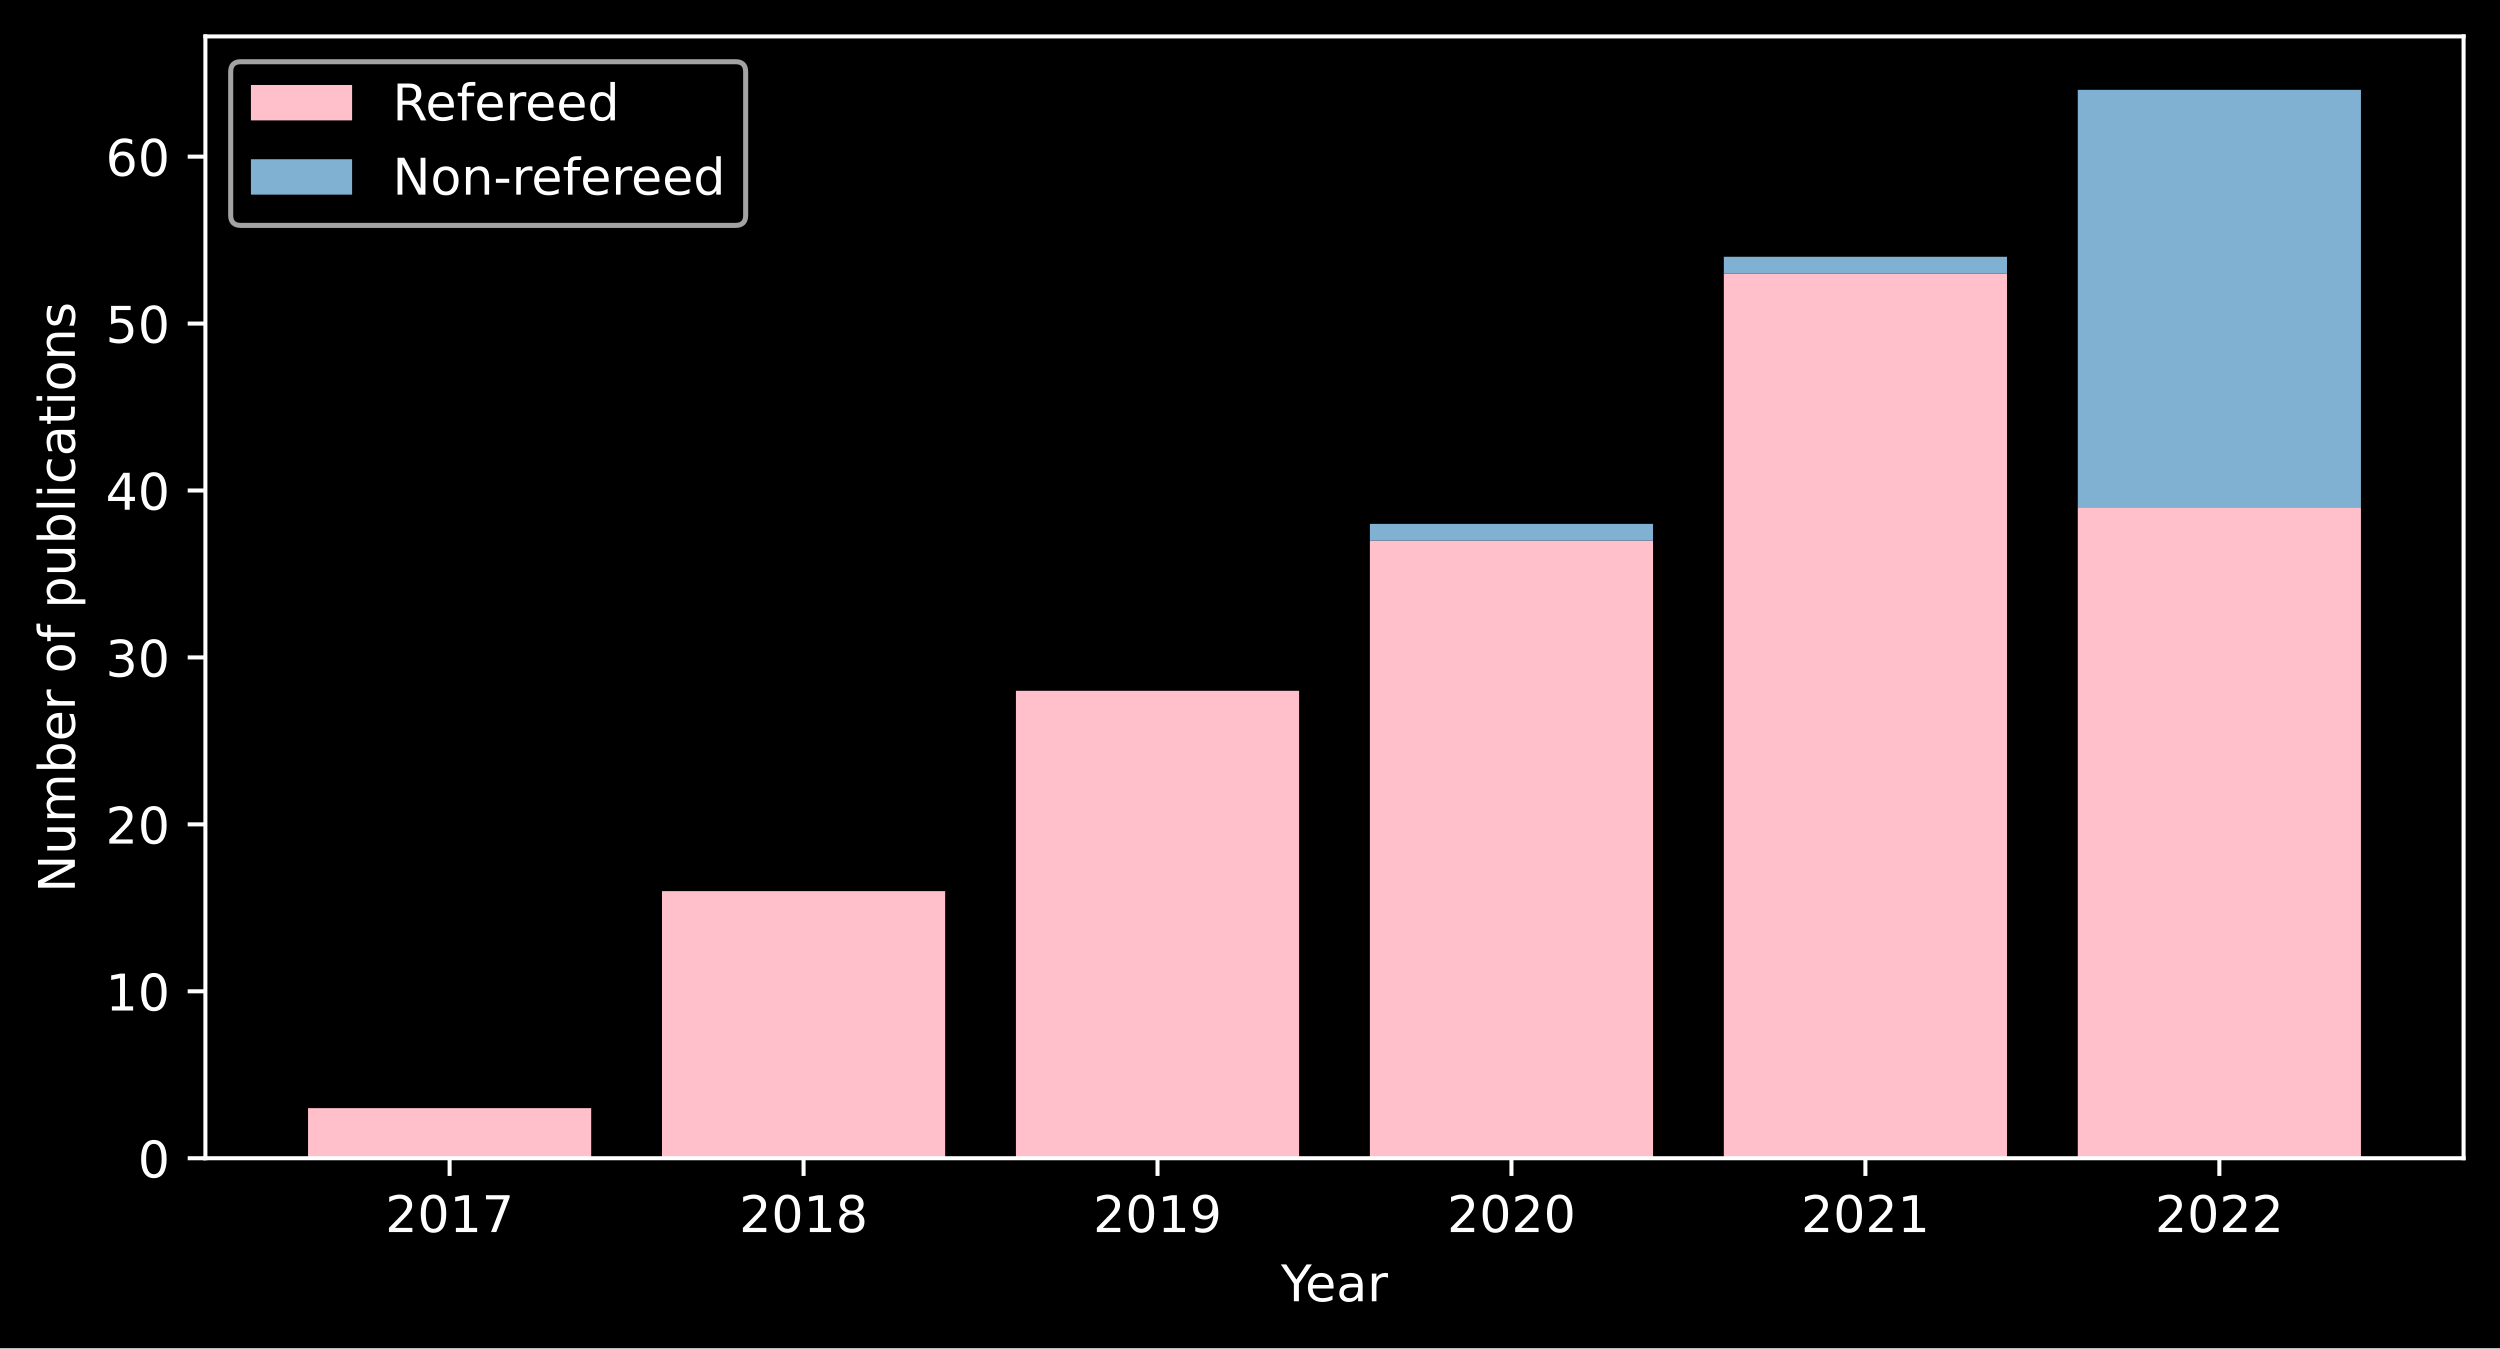
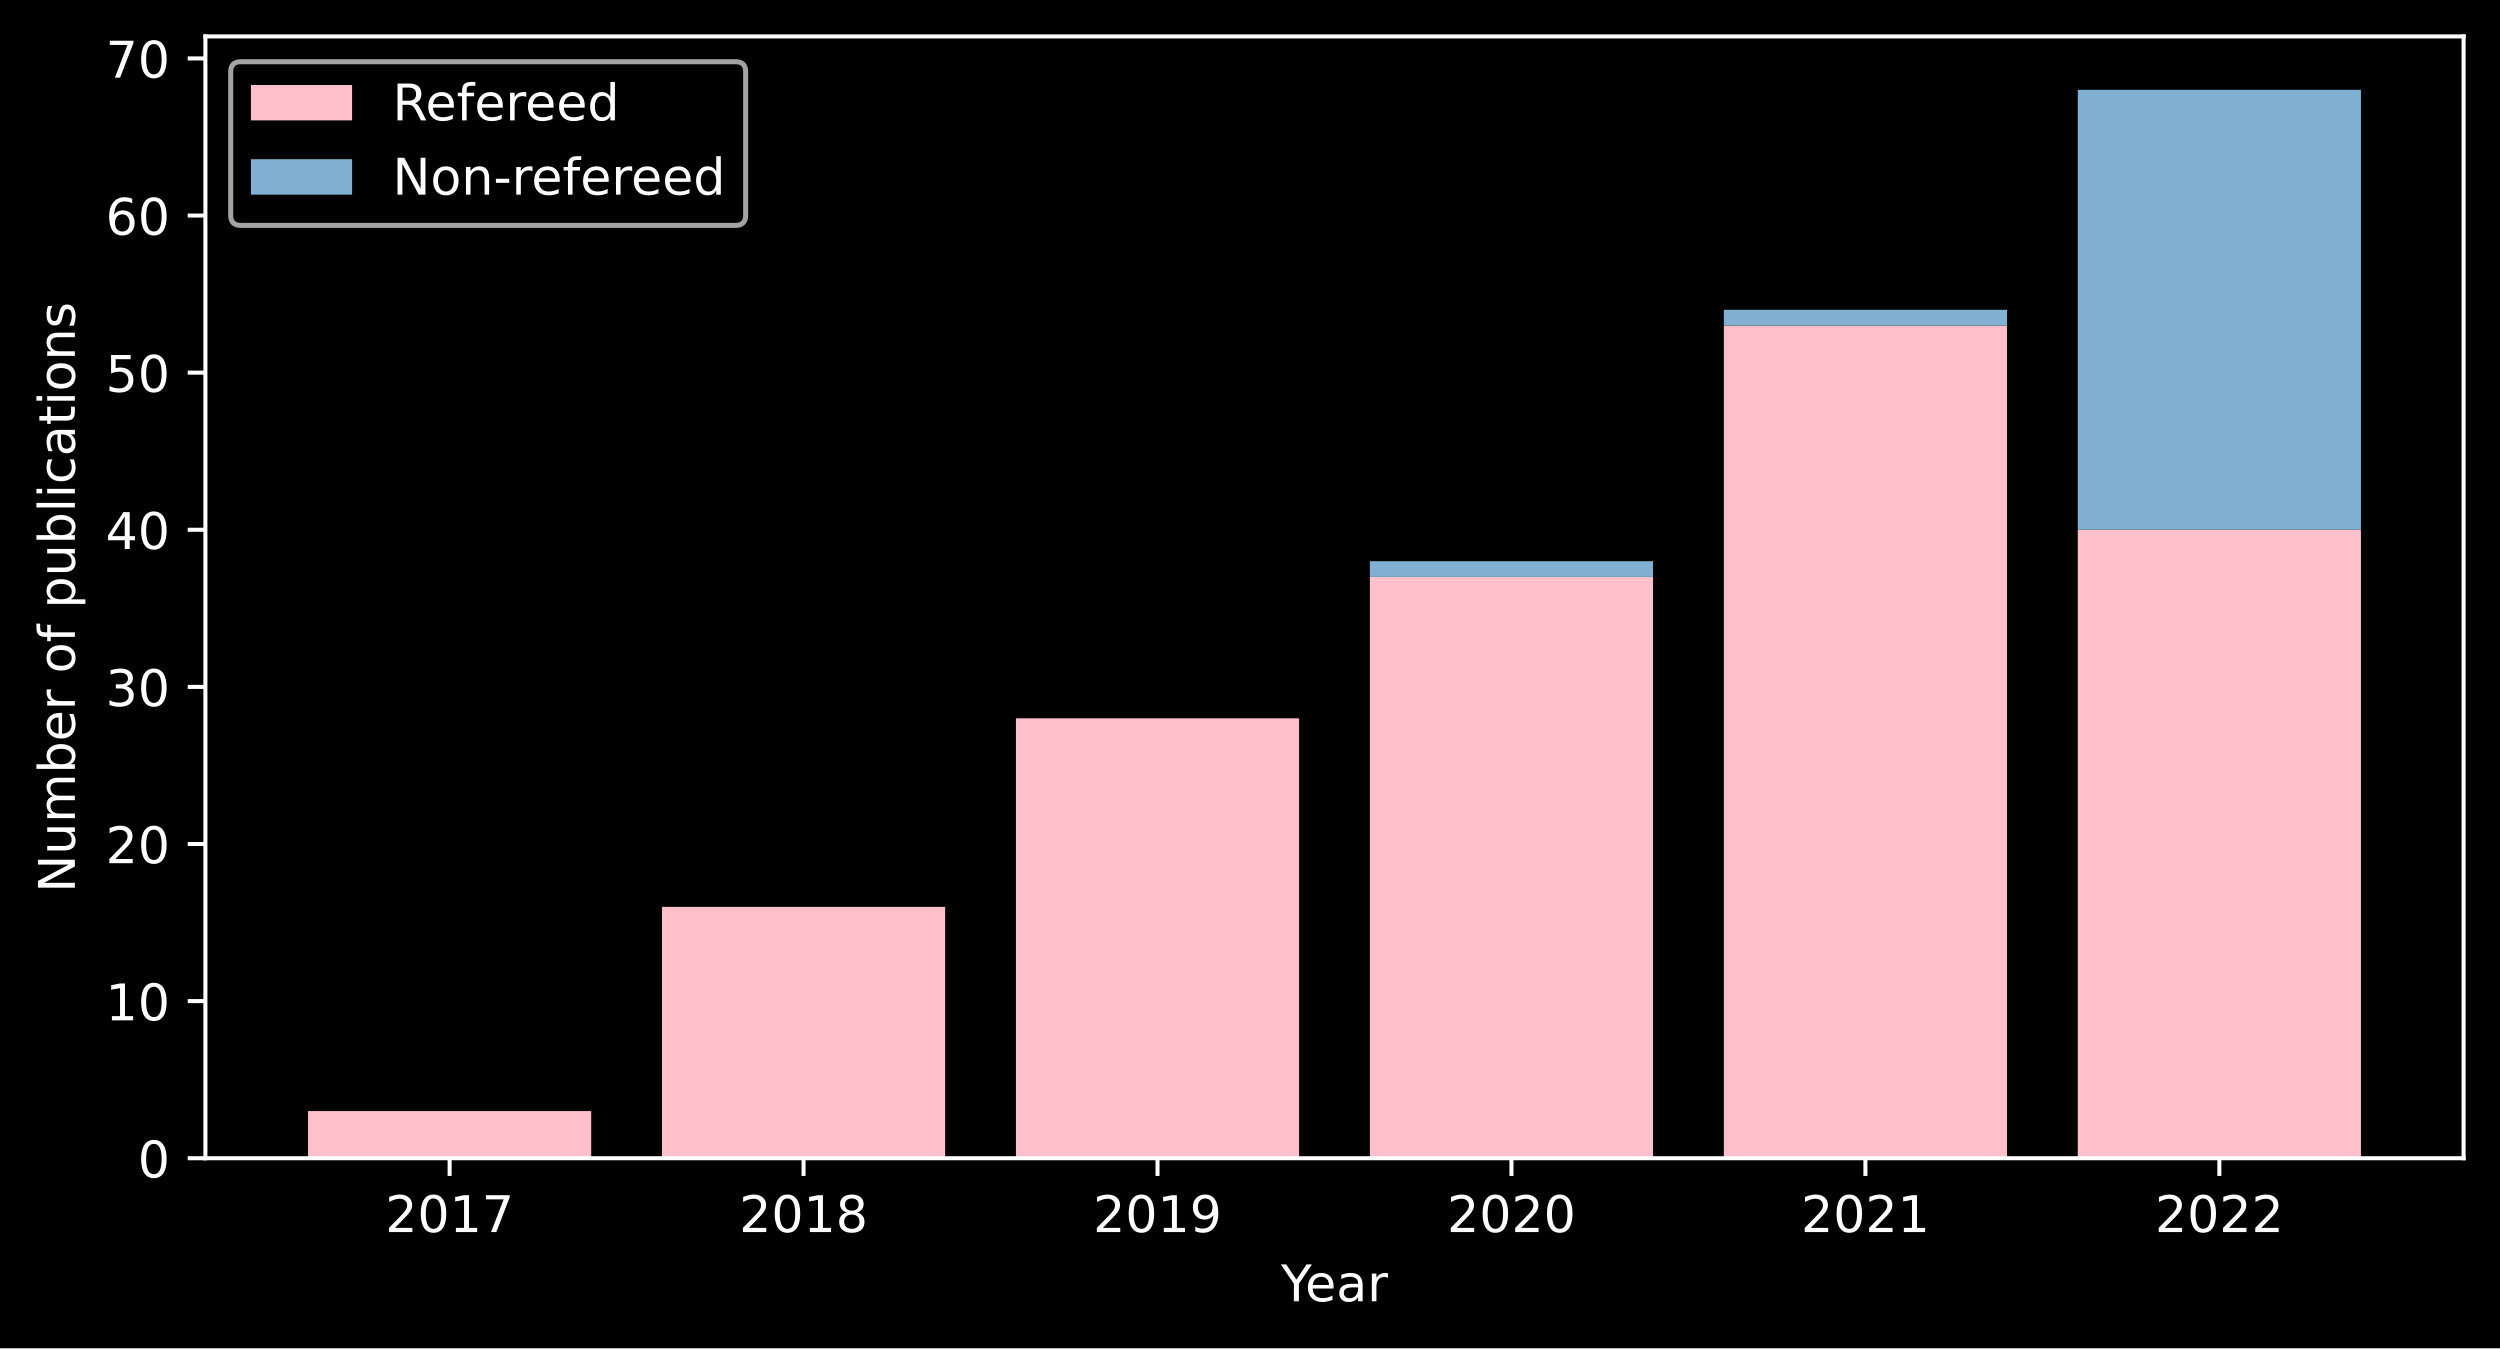
<svg xmlns="http://www.w3.org/2000/svg" xmlns:xlink="http://www.w3.org/1999/xlink" width="494.203pt" height="266.516pt" viewBox="0 0 494.203 266.516" version="1.1">
  <defs>
    <style type="text/css">*{stroke-linejoin: round; stroke-linecap: butt}</style>
  </defs>
  <g id="figure_1">
    <g id="patch_1">
      <path d="M 0 266.516  L 494.203 266.516  L 494.203 0  L 0 0  z " />
    </g>
    <g id="axes_1">
      <g id="patch_2">
        <path d="M 40.603 228.96  L 487.003 228.96  L 487.003 7.2  L 40.603 7.2  z " />
      </g>
      <g id="patch_3">
-         <path d="M 410.737 228.96  L 466.712 228.96  L 466.712 100.26  L 410.737 100.26  z " clip-path="url(#pdb2be0c9eb)" style="fill: #ffc0cb" />
+         <path d="M 410.737 228.96  L 466.712 228.96  L 466.712 104.725  L 410.737 104.725  z " clip-path="url(#peafc338a82)" style="fill: #ffc0cb" />
      </g>
      <g id="patch_4">
-         <path d="M 340.769 228.96  L 396.744 228.96  L 396.744 54.06  L 340.769 54.06  z " clip-path="url(#pdb2be0c9eb)" style="fill: #ffc0cb" />
+         <path d="M 340.769 228.96  L 396.744 228.96  L 396.744 64.348  L 340.769 64.348  z " clip-path="url(#peafc338a82)" style="fill: #ffc0cb" />
      </g>
      <g id="patch_5">
-         <path d="M 270.8 228.96  L 326.775 228.96  L 326.775 106.86  L 270.8 106.86  z " clip-path="url(#pdb2be0c9eb)" style="fill: #ffc0cb" />
+         <path d="M 270.8 228.96  L 326.775 228.96  L 326.775 114.042  L 270.8 114.042  z " clip-path="url(#peafc338a82)" style="fill: #ffc0cb" />
      </g>
      <g id="patch_6">
-         <path d="M 200.831 228.96  L 256.806 228.96  L 256.806 136.56  L 200.831 136.56  z " clip-path="url(#pdb2be0c9eb)" style="fill: #ffc0cb" />
+         <path d="M 200.831 228.96  L 256.806 228.96  L 256.806 141.995  L 200.831 141.995  z " clip-path="url(#peafc338a82)" style="fill: #ffc0cb" />
      </g>
      <g id="patch_7">
-         <path d="M 130.863 228.96  L 186.838 228.96  L 186.838 176.16  L 130.863 176.16  z " clip-path="url(#pdb2be0c9eb)" style="fill: #ffc0cb" />
+         <path d="M 130.863 228.96  L 186.838 228.96  L 186.838 179.266  L 130.863 179.266  z " clip-path="url(#peafc338a82)" style="fill: #ffc0cb" />
      </g>
      <g id="patch_8">
-         <path d="M 60.894 228.96  L 116.869 228.96  L 116.869 219.06  L 60.894 219.06  z " clip-path="url(#pdb2be0c9eb)" style="fill: #ffc0cb" />
+         <path d="M 60.894 228.96  L 116.869 228.96  L 116.869 219.642  L 60.894 219.642  z " clip-path="url(#peafc338a82)" style="fill: #ffc0cb" />
      </g>
      <g id="patch_9">
-         <path d="M 410.737 100.26  L 466.712 100.26  L 466.712 17.76  L 410.737 17.76  z " clip-path="url(#pdb2be0c9eb)" style="fill: #81b1d2" />
+         <path d="M 410.737 104.725  L 466.712 104.725  L 466.712 17.76  L 410.737 17.76  z " clip-path="url(#peafc338a82)" style="fill: #81b1d2" />
      </g>
      <g id="patch_10">
-         <path d="M 340.769 54.06  L 396.744 54.06  L 396.744 50.76  L 340.769 50.76  z " clip-path="url(#pdb2be0c9eb)" style="fill: #81b1d2" />
+         <path d="M 340.769 64.348  L 396.744 64.348  L 396.744 61.242  L 340.769 61.242  z " clip-path="url(#peafc338a82)" style="fill: #81b1d2" />
      </g>
      <g id="patch_11">
-         <path d="M 270.8 106.86  L 326.775 106.86  L 326.775 103.56  L 270.8 103.56  z " clip-path="url(#pdb2be0c9eb)" style="fill: #81b1d2" />
+         <path d="M 270.8 114.042  L 326.775 114.042  L 326.775 110.936  L 270.8 110.936  z " clip-path="url(#peafc338a82)" style="fill: #81b1d2" />
      </g>
      <g id="patch_12">
-         <path d="M 200.831 136.56  L 256.806 136.56  L 256.806 136.56  L 200.831 136.56  z " clip-path="url(#pdb2be0c9eb)" style="fill: #81b1d2" />
+         <path d="M 200.831 141.995  L 256.806 141.995  L 256.806 141.995  L 200.831 141.995  z " clip-path="url(#peafc338a82)" style="fill: #81b1d2" />
      </g>
      <g id="patch_13">
-         <path d="M 130.863 176.16  L 186.838 176.16  L 186.838 176.16  L 130.863 176.16  z " clip-path="url(#pdb2be0c9eb)" style="fill: #81b1d2" />
+         <path d="M 130.863 179.266  L 186.838 179.266  L 186.838 179.266  L 130.863 179.266  z " clip-path="url(#peafc338a82)" style="fill: #81b1d2" />
      </g>
      <g id="patch_14">
-         <path d="M 60.894 219.06  L 116.869 219.06  L 116.869 219.06  L 60.894 219.06  z " clip-path="url(#pdb2be0c9eb)" style="fill: #81b1d2" />
+         <path d="M 60.894 219.642  L 116.869 219.642  L 116.869 219.642  L 60.894 219.642  z " clip-path="url(#peafc338a82)" style="fill: #81b1d2" />
      </g>
      <g id="matplotlib.axis_1">
        <g id="xtick_1">
          <g id="line2d_1">
            <defs>
-               <path id="md6c9db5370" d="M 0 0  L 0 3.5  " style="stroke: #ffffff; stroke-width: 0.8" />
-             </defs>
-             <g>
-               <use xlink:href="#md6c9db5370" x="438.725" y="228.96" style="fill: #ffffff; stroke: #ffffff; stroke-width: 0.8" />
+               <path id="mb6a71ae237" d="M 0 0  L 0 3.5  " style="stroke: #ffffff; stroke-width: 0.8" />
+             </defs>
+             <g>
+               <use xlink:href="#mb6a71ae237" x="438.725" y="228.96" style="fill: #ffffff; stroke: #ffffff; stroke-width: 0.8" />
            </g>
          </g>
          <g id="text_1">
            <g style="fill: #ffffff" transform="translate(425.9998 243.5584)scale(0.1 -0.1)">
              <defs>
                <path id="DejaVuSans-32" d="M 1228 531  L 3431 531  L 3431 0  L 469 0  L 469 531  Q 828 903 1448 1529  Q 2069 2156 2228 2338  Q 2531 2678 2651 2914  Q 2772 3150 2772 3378  Q 2772 3750 2511 3984  Q 2250 4219 1831 4219  Q 1534 4219 1204 4116  Q 875 4013 500 3803  L 500 4441  Q 881 4594 1212 4672  Q 1544 4750 1819 4750  Q 2544 4750 2975 4387  Q 3406 4025 3406 3419  Q 3406 3131 3298 2873  Q 3191 2616 2906 2266  Q 2828 2175 2409 1742  Q 1991 1309 1228 531  z " transform="scale(0.015625)" />
                <path id="DejaVuSans-30" d="M 2034 4250  Q 1547 4250 1301 3770  Q 1056 3291 1056 2328  Q 1056 1369 1301 889  Q 1547 409 2034 409  Q 2525 409 2770 889  Q 3016 1369 3016 2328  Q 3016 3291 2770 3770  Q 2525 4250 2034 4250  z M 2034 4750  Q 2819 4750 3233 4129  Q 3647 3509 3647 2328  Q 3647 1150 3233 529  Q 2819 -91 2034 -91  Q 1250 -91 836 529  Q 422 1150 422 2328  Q 422 3509 836 4129  Q 1250 4750 2034 4750  z " transform="scale(0.015625)" />
              </defs>
              <use xlink:href="#DejaVuSans-32" />
              <use xlink:href="#DejaVuSans-30" x="63.623" />
              <use xlink:href="#DejaVuSans-32" x="127.246" />
              <use xlink:href="#DejaVuSans-32" x="190.869" />
            </g>
          </g>
        </g>
        <g id="xtick_2">
          <g id="line2d_2">
            <g>
-               <use xlink:href="#md6c9db5370" x="368.756" y="228.96" style="fill: #ffffff; stroke: #ffffff; stroke-width: 0.8" />
+               <use xlink:href="#mb6a71ae237" x="368.756" y="228.96" style="fill: #ffffff; stroke: #ffffff; stroke-width: 0.8" />
            </g>
          </g>
          <g id="text_2">
            <g style="fill: #ffffff" transform="translate(356.0311 243.5584)scale(0.1 -0.1)">
              <defs>
                <path id="DejaVuSans-31" d="M 794 531  L 1825 531  L 1825 4091  L 703 3866  L 703 4441  L 1819 4666  L 2450 4666  L 2450 531  L 3481 531  L 3481 0  L 794 0  L 794 531  z " transform="scale(0.015625)" />
              </defs>
              <use xlink:href="#DejaVuSans-32" />
              <use xlink:href="#DejaVuSans-30" x="63.623" />
              <use xlink:href="#DejaVuSans-32" x="127.246" />
              <use xlink:href="#DejaVuSans-31" x="190.869" />
            </g>
          </g>
        </g>
        <g id="xtick_3">
          <g id="line2d_3">
            <g>
-               <use xlink:href="#md6c9db5370" x="298.787" y="228.96" style="fill: #ffffff; stroke: #ffffff; stroke-width: 0.8" />
+               <use xlink:href="#mb6a71ae237" x="298.787" y="228.96" style="fill: #ffffff; stroke: #ffffff; stroke-width: 0.8" />
            </g>
          </g>
          <g id="text_3">
            <g style="fill: #ffffff" transform="translate(286.0625 243.5584)scale(0.1 -0.1)">
              <use xlink:href="#DejaVuSans-32" />
              <use xlink:href="#DejaVuSans-30" x="63.623" />
              <use xlink:href="#DejaVuSans-32" x="127.246" />
              <use xlink:href="#DejaVuSans-30" x="190.869" />
            </g>
          </g>
        </g>
        <g id="xtick_4">
          <g id="line2d_4">
            <g>
-               <use xlink:href="#md6c9db5370" x="228.819" y="228.96" style="fill: #ffffff; stroke: #ffffff; stroke-width: 0.8" />
+               <use xlink:href="#mb6a71ae237" x="228.819" y="228.96" style="fill: #ffffff; stroke: #ffffff; stroke-width: 0.8" />
            </g>
          </g>
          <g id="text_4">
            <g style="fill: #ffffff" transform="translate(216.0938 243.5584)scale(0.1 -0.1)">
              <defs>
                <path id="DejaVuSans-39" d="M 703 97  L 703 672  Q 941 559 1184 500  Q 1428 441 1663 441  Q 2288 441 2617 861  Q 2947 1281 2994 2138  Q 2813 1869 2534 1725  Q 2256 1581 1919 1581  Q 1219 1581 811 2004  Q 403 2428 403 3163  Q 403 3881 828 4315  Q 1253 4750 1959 4750  Q 2769 4750 3195 4129  Q 3622 3509 3622 2328  Q 3622 1225 3098 567  Q 2575 -91 1691 -91  Q 1453 -91 1209 -44  Q 966 3 703 97  z M 1959 2075  Q 2384 2075 2632 2365  Q 2881 2656 2881 3163  Q 2881 3666 2632 3958  Q 2384 4250 1959 4250  Q 1534 4250 1286 3958  Q 1038 3666 1038 3163  Q 1038 2656 1286 2365  Q 1534 2075 1959 2075  z " transform="scale(0.015625)" />
              </defs>
              <use xlink:href="#DejaVuSans-32" />
              <use xlink:href="#DejaVuSans-30" x="63.623" />
              <use xlink:href="#DejaVuSans-31" x="127.246" />
              <use xlink:href="#DejaVuSans-39" x="190.869" />
            </g>
          </g>
        </g>
        <g id="xtick_5">
          <g id="line2d_5">
            <g>
-               <use xlink:href="#md6c9db5370" x="158.85" y="228.96" style="fill: #ffffff; stroke: #ffffff; stroke-width: 0.8" />
+               <use xlink:href="#mb6a71ae237" x="158.85" y="228.96" style="fill: #ffffff; stroke: #ffffff; stroke-width: 0.8" />
            </g>
          </g>
          <g id="text_5">
            <g style="fill: #ffffff" transform="translate(146.1251 243.5584)scale(0.1 -0.1)">
              <defs>
                <path id="DejaVuSans-38" d="M 2034 2216  Q 1584 2216 1326 1975  Q 1069 1734 1069 1313  Q 1069 891 1326 650  Q 1584 409 2034 409  Q 2484 409 2743 651  Q 3003 894 3003 1313  Q 3003 1734 2745 1975  Q 2488 2216 2034 2216  z M 1403 2484  Q 997 2584 770 2862  Q 544 3141 544 3541  Q 544 4100 942 4425  Q 1341 4750 2034 4750  Q 2731 4750 3128 4425  Q 3525 4100 3525 3541  Q 3525 3141 3298 2862  Q 3072 2584 2669 2484  Q 3125 2378 3379 2068  Q 3634 1759 3634 1313  Q 3634 634 3220 271  Q 2806 -91 2034 -91  Q 1263 -91 848 271  Q 434 634 434 1313  Q 434 1759 690 2068  Q 947 2378 1403 2484  z M 1172 3481  Q 1172 3119 1398 2916  Q 1625 2713 2034 2713  Q 2441 2713 2670 2916  Q 2900 3119 2900 3481  Q 2900 3844 2670 4047  Q 2441 4250 2034 4250  Q 1625 4250 1398 4047  Q 1172 3844 1172 3481  z " transform="scale(0.015625)" />
              </defs>
              <use xlink:href="#DejaVuSans-32" />
              <use xlink:href="#DejaVuSans-30" x="63.623" />
              <use xlink:href="#DejaVuSans-31" x="127.246" />
              <use xlink:href="#DejaVuSans-38" x="190.869" />
            </g>
          </g>
        </g>
        <g id="xtick_6">
          <g id="line2d_6">
            <g>
-               <use xlink:href="#md6c9db5370" x="88.881" y="228.96" style="fill: #ffffff; stroke: #ffffff; stroke-width: 0.8" />
+               <use xlink:href="#mb6a71ae237" x="88.881" y="228.96" style="fill: #ffffff; stroke: #ffffff; stroke-width: 0.8" />
            </g>
          </g>
          <g id="text_6">
            <g style="fill: #ffffff" transform="translate(76.1565 243.5584)scale(0.1 -0.1)">
              <defs>
                <path id="DejaVuSans-37" d="M 525 4666  L 3525 4666  L 3525 4397  L 1831 0  L 1172 0  L 2766 4134  L 525 4134  L 525 4666  z " transform="scale(0.015625)" />
              </defs>
              <use xlink:href="#DejaVuSans-32" />
              <use xlink:href="#DejaVuSans-30" x="63.623" />
              <use xlink:href="#DejaVuSans-31" x="127.246" />
              <use xlink:href="#DejaVuSans-37" x="190.869" />
            </g>
          </g>
        </g>
        <g id="text_7">
          <g style="fill: #ffffff" transform="translate(253.2156 257.2366)scale(0.1 -0.1)">
            <defs>
              <path id="DejaVuSans-59" d="M -13 4666  L 666 4666  L 1959 2747  L 3244 4666  L 3922 4666  L 2272 2222  L 2272 0  L 1638 0  L 1638 2222  L -13 4666  z " transform="scale(0.015625)" />
              <path id="DejaVuSans-65" d="M 3597 1894  L 3597 1613  L 953 1613  Q 991 1019 1311 708  Q 1631 397 2203 397  Q 2534 397 2845 478  Q 3156 559 3463 722  L 3463 178  Q 3153 47 2828 -22  Q 2503 -91 2169 -91  Q 1331 -91 842 396  Q 353 884 353 1716  Q 353 2575 817 3079  Q 1281 3584 2069 3584  Q 2775 3584 3186 3129  Q 3597 2675 3597 1894  z M 3022 2063  Q 3016 2534 2758 2815  Q 2500 3097 2075 3097  Q 1594 3097 1305 2825  Q 1016 2553 972 2059  L 3022 2063  z " transform="scale(0.015625)" />
              <path id="DejaVuSans-61" d="M 2194 1759  Q 1497 1759 1228 1600  Q 959 1441 959 1056  Q 959 750 1161 570  Q 1363 391 1709 391  Q 2188 391 2477 730  Q 2766 1069 2766 1631  L 2766 1759  L 2194 1759  z M 3341 1997  L 3341 0  L 2766 0  L 2766 531  Q 2569 213 2275 61  Q 1981 -91 1556 -91  Q 1019 -91 701 211  Q 384 513 384 1019  Q 384 1609 779 1909  Q 1175 2209 1959 2209  L 2766 2209  L 2766 2266  Q 2766 2663 2505 2880  Q 2244 3097 1772 3097  Q 1472 3097 1187 3025  Q 903 2953 641 2809  L 641 3341  Q 956 3463 1253 3523  Q 1550 3584 1831 3584  Q 2591 3584 2966 3190  Q 3341 2797 3341 1997  z " transform="scale(0.015625)" />
              <path id="DejaVuSans-72" d="M 2631 2963  Q 2534 3019 2420 3045  Q 2306 3072 2169 3072  Q 1681 3072 1420 2755  Q 1159 2438 1159 1844  L 1159 0  L 581 0  L 581 3500  L 1159 3500  L 1159 2956  Q 1341 3275 1631 3429  Q 1922 3584 2338 3584  Q 2397 3584 2469 3576  Q 2541 3569 2628 3553  L 2631 2963  z " transform="scale(0.015625)" />
            </defs>
            <use xlink:href="#DejaVuSans-59" />
            <use xlink:href="#DejaVuSans-65" x="47.834" />
            <use xlink:href="#DejaVuSans-61" x="109.357" />
            <use xlink:href="#DejaVuSans-72" x="170.637" />
          </g>
        </g>
      </g>
      <g id="matplotlib.axis_2">
        <g id="ytick_1">
          <g id="line2d_7">
            <defs>
-               <path id="m6866c5164c" d="M 0 0  L -3.5 0  " style="stroke: #ffffff; stroke-width: 0.8" />
-             </defs>
-             <g>
-               <use xlink:href="#m6866c5164c" x="40.603" y="228.96" style="fill: #ffffff; stroke: #ffffff; stroke-width: 0.8" />
+               <path id="m7d5e8eb0f5" d="M 0 0  L -3.5 0  " style="stroke: #ffffff; stroke-width: 0.8" />
+             </defs>
+             <g>
+               <use xlink:href="#m7d5e8eb0f5" x="40.603" y="228.96" style="fill: #ffffff; stroke: #ffffff; stroke-width: 0.8" />
            </g>
          </g>
          <g id="text_8">
            <g style="fill: #ffffff" transform="translate(27.24063 232.7592)scale(0.1 -0.1)">
              <use xlink:href="#DejaVuSans-30" />
            </g>
          </g>
        </g>
        <g id="ytick_2">
          <g id="line2d_8">
            <g>
-               <use xlink:href="#m6866c5164c" x="40.603" y="195.96" style="fill: #ffffff; stroke: #ffffff; stroke-width: 0.8" />
+               <use xlink:href="#m7d5e8eb0f5" x="40.603" y="197.901" style="fill: #ffffff; stroke: #ffffff; stroke-width: 0.8" />
            </g>
          </g>
          <g id="text_9">
-             <g style="fill: #ffffff" transform="translate(20.87813 199.7592)scale(0.1 -0.1)">
+             <g style="fill: #ffffff" transform="translate(20.87813 201.7004)scale(0.1 -0.1)">
              <use xlink:href="#DejaVuSans-31" />
              <use xlink:href="#DejaVuSans-30" x="63.623" />
            </g>
          </g>
        </g>
        <g id="ytick_3">
          <g id="line2d_9">
            <g>
-               <use xlink:href="#m6866c5164c" x="40.603" y="162.96" style="fill: #ffffff; stroke: #ffffff; stroke-width: 0.8" />
+               <use xlink:href="#m7d5e8eb0f5" x="40.603" y="166.842" style="fill: #ffffff; stroke: #ffffff; stroke-width: 0.8" />
            </g>
          </g>
          <g id="text_10">
-             <g style="fill: #ffffff" transform="translate(20.87813 166.7592)scale(0.1 -0.1)">
+             <g style="fill: #ffffff" transform="translate(20.87813 170.6416)scale(0.1 -0.1)">
              <use xlink:href="#DejaVuSans-32" />
              <use xlink:href="#DejaVuSans-30" x="63.623" />
            </g>
          </g>
        </g>
        <g id="ytick_4">
          <g id="line2d_10">
            <g>
-               <use xlink:href="#m6866c5164c" x="40.603" y="129.96" style="fill: #ffffff; stroke: #ffffff; stroke-width: 0.8" />
+               <use xlink:href="#m7d5e8eb0f5" x="40.603" y="135.784" style="fill: #ffffff; stroke: #ffffff; stroke-width: 0.8" />
            </g>
          </g>
          <g id="text_11">
-             <g style="fill: #ffffff" transform="translate(20.87813 133.7592)scale(0.1 -0.1)">
+             <g style="fill: #ffffff" transform="translate(20.87813 139.5827)scale(0.1 -0.1)">
              <defs>
                <path id="DejaVuSans-33" d="M 2597 2516  Q 3050 2419 3304 2112  Q 3559 1806 3559 1356  Q 3559 666 3084 287  Q 2609 -91 1734 -91  Q 1441 -91 1130 -33  Q 819 25 488 141  L 488 750  Q 750 597 1062 519  Q 1375 441 1716 441  Q 2309 441 2620 675  Q 2931 909 2931 1356  Q 2931 1769 2642 2001  Q 2353 2234 1838 2234  L 1294 2234  L 1294 2753  L 1863 2753  Q 2328 2753 2575 2939  Q 2822 3125 2822 3475  Q 2822 3834 2567 4026  Q 2313 4219 1838 4219  Q 1578 4219 1281 4162  Q 984 4106 628 3988  L 628 4550  Q 988 4650 1302 4700  Q 1616 4750 1894 4750  Q 2613 4750 3031 4423  Q 3450 4097 3450 3541  Q 3450 3153 3228 2886  Q 3006 2619 2597 2516  z " transform="scale(0.015625)" />
              </defs>
              <use xlink:href="#DejaVuSans-33" />
              <use xlink:href="#DejaVuSans-30" x="63.623" />
            </g>
          </g>
        </g>
        <g id="ytick_5">
          <g id="line2d_11">
            <g>
-               <use xlink:href="#m6866c5164c" x="40.603" y="96.96" style="fill: #ffffff; stroke: #ffffff; stroke-width: 0.8" />
+               <use xlink:href="#m7d5e8eb0f5" x="40.603" y="104.725" style="fill: #ffffff; stroke: #ffffff; stroke-width: 0.8" />
            </g>
          </g>
          <g id="text_12">
-             <g style="fill: #ffffff" transform="translate(20.87813 100.7592)scale(0.1 -0.1)">
+             <g style="fill: #ffffff" transform="translate(20.87813 108.5239)scale(0.1 -0.1)">
              <defs>
                <path id="DejaVuSans-34" d="M 2419 4116  L 825 1625  L 2419 1625  L 2419 4116  z M 2253 4666  L 3047 4666  L 3047 1625  L 3713 1625  L 3713 1100  L 3047 1100  L 3047 0  L 2419 0  L 2419 1100  L 313 1100  L 313 1709  L 2253 4666  z " transform="scale(0.015625)" />
              </defs>
              <use xlink:href="#DejaVuSans-34" />
              <use xlink:href="#DejaVuSans-30" x="63.623" />
            </g>
          </g>
        </g>
        <g id="ytick_6">
          <g id="line2d_12">
            <g>
-               <use xlink:href="#m6866c5164c" x="40.603" y="63.96" style="fill: #ffffff; stroke: #ffffff; stroke-width: 0.8" />
+               <use xlink:href="#m7d5e8eb0f5" x="40.603" y="73.666" style="fill: #ffffff; stroke: #ffffff; stroke-width: 0.8" />
            </g>
          </g>
          <g id="text_13">
-             <g style="fill: #ffffff" transform="translate(20.87813 67.75922)scale(0.1 -0.1)">
+             <g style="fill: #ffffff" transform="translate(20.87813 77.4651)scale(0.1 -0.1)">
              <defs>
                <path id="DejaVuSans-35" d="M 691 4666  L 3169 4666  L 3169 4134  L 1269 4134  L 1269 2991  Q 1406 3038 1543 3061  Q 1681 3084 1819 3084  Q 2600 3084 3056 2656  Q 3513 2228 3513 1497  Q 3513 744 3044 326  Q 2575 -91 1722 -91  Q 1428 -91 1123 -41  Q 819 9 494 109  L 494 744  Q 775 591 1075 516  Q 1375 441 1709 441  Q 2250 441 2565 725  Q 2881 1009 2881 1497  Q 2881 1984 2565 2268  Q 2250 2553 1709 2553  Q 1456 2553 1204 2497  Q 953 2441 691 2322  L 691 4666  z " transform="scale(0.015625)" />
              </defs>
              <use xlink:href="#DejaVuSans-35" />
              <use xlink:href="#DejaVuSans-30" x="63.623" />
            </g>
          </g>
        </g>
        <g id="ytick_7">
          <g id="line2d_13">
            <g>
-               <use xlink:href="#m6866c5164c" x="40.603" y="30.96" style="fill: #ffffff; stroke: #ffffff; stroke-width: 0.8" />
+               <use xlink:href="#m7d5e8eb0f5" x="40.603" y="42.607" style="fill: #ffffff; stroke: #ffffff; stroke-width: 0.8" />
            </g>
          </g>
          <g id="text_14">
-             <g style="fill: #ffffff" transform="translate(20.87813 34.75922)scale(0.1 -0.1)">
+             <g style="fill: #ffffff" transform="translate(20.87813 46.40628)scale(0.1 -0.1)">
              <defs>
                <path id="DejaVuSans-36" d="M 2113 2584  Q 1688 2584 1439 2293  Q 1191 2003 1191 1497  Q 1191 994 1439 701  Q 1688 409 2113 409  Q 2538 409 2786 701  Q 3034 994 3034 1497  Q 3034 2003 2786 2293  Q 2538 2584 2113 2584  z M 3366 4563  L 3366 3988  Q 3128 4100 2886 4159  Q 2644 4219 2406 4219  Q 1781 4219 1451 3797  Q 1122 3375 1075 2522  Q 1259 2794 1537 2939  Q 1816 3084 2150 3084  Q 2853 3084 3261 2657  Q 3669 2231 3669 1497  Q 3669 778 3244 343  Q 2819 -91 2113 -91  Q 1303 -91 875 529  Q 447 1150 447 2328  Q 447 3434 972 4092  Q 1497 4750 2381 4750  Q 2619 4750 2861 4703  Q 3103 4656 3366 4563  z " transform="scale(0.015625)" />
              </defs>
              <use xlink:href="#DejaVuSans-36" />
              <use xlink:href="#DejaVuSans-30" x="63.623" />
            </g>
          </g>
        </g>
-         <g id="text_15">
+         <g id="ytick_8">
+           <g id="line2d_14">
+             <g>
+               <use xlink:href="#m7d5e8eb0f5" x="40.603" y="11.548" style="fill: #ffffff; stroke: #ffffff; stroke-width: 0.8" />
+             </g>
+           </g>
+           <g id="text_15">
+             <g style="fill: #ffffff" transform="translate(20.87813 15.34745)scale(0.1 -0.1)">
+               <use xlink:href="#DejaVuSans-37" />
+               <use xlink:href="#DejaVuSans-30" x="63.623" />
+             </g>
+           </g>
+         </g>
+         <g id="text_16">
          <g style="fill: #ffffff" transform="translate(14.79844 176.4542)rotate(-90)scale(0.1 -0.1)">
            <defs>
              <path id="DejaVuSans-4e" d="M 628 4666  L 1478 4666  L 3547 763  L 3547 4666  L 4159 4666  L 4159 0  L 3309 0  L 1241 3903  L 1241 0  L 628 0  L 628 4666  z " transform="scale(0.015625)" />
              <path id="DejaVuSans-75" d="M 544 1381  L 544 3500  L 1119 3500  L 1119 1403  Q 1119 906 1312 657  Q 1506 409 1894 409  Q 2359 409 2629 706  Q 2900 1003 2900 1516  L 2900 3500  L 3475 3500  L 3475 0  L 2900 0  L 2900 538  Q 2691 219 2414 64  Q 2138 -91 1772 -91  Q 1169 -91 856 284  Q 544 659 544 1381  z M 1991 3584  L 1991 3584  z " transform="scale(0.015625)" />
              <path id="DejaVuSans-6d" d="M 3328 2828  Q 3544 3216 3844 3400  Q 4144 3584 4550 3584  Q 5097 3584 5394 3201  Q 5691 2819 5691 2113  L 5691 0  L 5113 0  L 5113 2094  Q 5113 2597 4934 2840  Q 4756 3084 4391 3084  Q 3944 3084 3684 2787  Q 3425 2491 3425 1978  L 3425 0  L 2847 0  L 2847 2094  Q 2847 2600 2669 2842  Q 2491 3084 2119 3084  Q 1678 3084 1418 2786  Q 1159 2488 1159 1978  L 1159 0  L 581 0  L 581 3500  L 1159 3500  L 1159 2956  Q 1356 3278 1631 3431  Q 1906 3584 2284 3584  Q 2666 3584 2933 3390  Q 3200 3197 3328 2828  z " transform="scale(0.015625)" />
              <path id="DejaVuSans-62" d="M 3116 1747  Q 3116 2381 2855 2742  Q 2594 3103 2138 3103  Q 1681 3103 1420 2742  Q 1159 2381 1159 1747  Q 1159 1113 1420 752  Q 1681 391 2138 391  Q 2594 391 2855 752  Q 3116 1113 3116 1747  z M 1159 2969  Q 1341 3281 1617 3432  Q 1894 3584 2278 3584  Q 2916 3584 3314 3078  Q 3713 2572 3713 1747  Q 3713 922 3314 415  Q 2916 -91 2278 -91  Q 1894 -91 1617 61  Q 1341 213 1159 525  L 1159 0  L 581 0  L 581 4863  L 1159 4863  L 1159 2969  z " transform="scale(0.015625)" />
              <path id="DejaVuSans-20" transform="scale(0.015625)" />
              <path id="DejaVuSans-6f" d="M 1959 3097  Q 1497 3097 1228 2736  Q 959 2375 959 1747  Q 959 1119 1226 758  Q 1494 397 1959 397  Q 2419 397 2687 759  Q 2956 1122 2956 1747  Q 2956 2369 2687 2733  Q 2419 3097 1959 3097  z M 1959 3584  Q 2709 3584 3137 3096  Q 3566 2609 3566 1747  Q 3566 888 3137 398  Q 2709 -91 1959 -91  Q 1206 -91 779 398  Q 353 888 353 1747  Q 353 2609 779 3096  Q 1206 3584 1959 3584  z " transform="scale(0.015625)" />
              <path id="DejaVuSans-66" d="M 2375 4863  L 2375 4384  L 1825 4384  Q 1516 4384 1395 4259  Q 1275 4134 1275 3809  L 1275 3500  L 2222 3500  L 2222 3053  L 1275 3053  L 1275 0  L 697 0  L 697 3053  L 147 3053  L 147 3500  L 697 3500  L 697 3744  Q 697 4328 969 4595  Q 1241 4863 1831 4863  L 2375 4863  z " transform="scale(0.015625)" />
              <path id="DejaVuSans-70" d="M 1159 525  L 1159 -1331  L 581 -1331  L 581 3500  L 1159 3500  L 1159 2969  Q 1341 3281 1617 3432  Q 1894 3584 2278 3584  Q 2916 3584 3314 3078  Q 3713 2572 3713 1747  Q 3713 922 3314 415  Q 2916 -91 2278 -91  Q 1894 -91 1617 61  Q 1341 213 1159 525  z M 3116 1747  Q 3116 2381 2855 2742  Q 2594 3103 2138 3103  Q 1681 3103 1420 2742  Q 1159 2381 1159 1747  Q 1159 1113 1420 752  Q 1681 391 2138 391  Q 2594 391 2855 752  Q 3116 1113 3116 1747  z " transform="scale(0.015625)" />
              <path id="DejaVuSans-6c" d="M 603 4863  L 1178 4863  L 1178 0  L 603 0  L 603 4863  z " transform="scale(0.015625)" />
              <path id="DejaVuSans-69" d="M 603 3500  L 1178 3500  L 1178 0  L 603 0  L 603 3500  z M 603 4863  L 1178 4863  L 1178 4134  L 603 4134  L 603 4863  z " transform="scale(0.015625)" />
              <path id="DejaVuSans-63" d="M 3122 3366  L 3122 2828  Q 2878 2963 2633 3030  Q 2388 3097 2138 3097  Q 1578 3097 1268 2742  Q 959 2388 959 1747  Q 959 1106 1268 751  Q 1578 397 2138 397  Q 2388 397 2633 464  Q 2878 531 3122 666  L 3122 134  Q 2881 22 2623 -34  Q 2366 -91 2075 -91  Q 1284 -91 818 406  Q 353 903 353 1747  Q 353 2603 823 3093  Q 1294 3584 2113 3584  Q 2378 3584 2631 3529  Q 2884 3475 3122 3366  z " transform="scale(0.015625)" />
              <path id="DejaVuSans-74" d="M 1172 4494  L 1172 3500  L 2356 3500  L 2356 3053  L 1172 3053  L 1172 1153  Q 1172 725 1289 603  Q 1406 481 1766 481  L 2356 481  L 2356 0  L 1766 0  Q 1100 0 847 248  Q 594 497 594 1153  L 594 3053  L 172 3053  L 172 3500  L 594 3500  L 594 4494  L 1172 4494  z " transform="scale(0.015625)" />
              <path id="DejaVuSans-6e" d="M 3513 2113  L 3513 0  L 2938 0  L 2938 2094  Q 2938 2591 2744 2837  Q 2550 3084 2163 3084  Q 1697 3084 1428 2787  Q 1159 2491 1159 1978  L 1159 0  L 581 0  L 581 3500  L 1159 3500  L 1159 2956  Q 1366 3272 1645 3428  Q 1925 3584 2291 3584  Q 2894 3584 3203 3211  Q 3513 2838 3513 2113  z " transform="scale(0.015625)" />
              <path id="DejaVuSans-73" d="M 2834 3397  L 2834 2853  Q 2591 2978 2328 3040  Q 2066 3103 1784 3103  Q 1356 3103 1142 2972  Q 928 2841 928 2578  Q 928 2378 1081 2264  Q 1234 2150 1697 2047  L 1894 2003  Q 2506 1872 2764 1633  Q 3022 1394 3022 966  Q 3022 478 2636 193  Q 2250 -91 1575 -91  Q 1294 -91 989 -36  Q 684 19 347 128  L 347 722  Q 666 556 975 473  Q 1284 391 1588 391  Q 1994 391 2212 530  Q 2431 669 2431 922  Q 2431 1156 2273 1281  Q 2116 1406 1581 1522  L 1381 1569  Q 847 1681 609 1914  Q 372 2147 372 2553  Q 372 3047 722 3315  Q 1072 3584 1716 3584  Q 2034 3584 2315 3537  Q 2597 3491 2834 3397  z " transform="scale(0.015625)" />
            </defs>
            <use xlink:href="#DejaVuSans-4e" />
            <use xlink:href="#DejaVuSans-75" x="74.805" />
            <use xlink:href="#DejaVuSans-6d" x="138.184" />
            <use xlink:href="#DejaVuSans-62" x="235.596" />
            <use xlink:href="#DejaVuSans-65" x="299.072" />
            <use xlink:href="#DejaVuSans-72" x="360.596" />
            <use xlink:href="#DejaVuSans-20" x="401.709" />
            <use xlink:href="#DejaVuSans-6f" x="433.496" />
            <use xlink:href="#DejaVuSans-66" x="494.678" />
            <use xlink:href="#DejaVuSans-20" x="529.883" />
            <use xlink:href="#DejaVuSans-70" x="561.67" />
            <use xlink:href="#DejaVuSans-75" x="625.146" />
            <use xlink:href="#DejaVuSans-62" x="688.525" />
            <use xlink:href="#DejaVuSans-6c" x="752.002" />
            <use xlink:href="#DejaVuSans-69" x="779.785" />
            <use xlink:href="#DejaVuSans-63" x="807.568" />
            <use xlink:href="#DejaVuSans-61" x="862.549" />
            <use xlink:href="#DejaVuSans-74" x="923.828" />
            <use xlink:href="#DejaVuSans-69" x="963.037" />
            <use xlink:href="#DejaVuSans-6f" x="990.82" />
            <use xlink:href="#DejaVuSans-6e" x="1052.002" />
            <use xlink:href="#DejaVuSans-73" x="1115.381" />
          </g>
        </g>
      </g>
      <g id="patch_15">
        <path d="M 40.603 228.96  L 40.603 7.2  " style="fill: none; stroke: #ffffff; stroke-width: 0.8; stroke-linejoin: miter; stroke-linecap: square" />
      </g>
      <g id="patch_16">
        <path d="M 487.003 228.96  L 487.003 7.2  " style="fill: none; stroke: #ffffff; stroke-width: 0.8; stroke-linejoin: miter; stroke-linecap: square" />
      </g>
      <g id="patch_17">
        <path d="M 40.603 228.96  L 487.003 228.96  " style="fill: none; stroke: #ffffff; stroke-width: 0.8; stroke-linejoin: miter; stroke-linecap: square" />
      </g>
      <g id="patch_18">
        <path d="M 40.603 7.2  L 487.003 7.2  " style="fill: none; stroke: #ffffff; stroke-width: 0.8; stroke-linejoin: miter; stroke-linecap: square" />
      </g>
      <g id="legend_1">
        <g id="patch_19">
          <path d="M 47.603 44.556  L 145.402 44.556  Q 147.402 44.556 147.402 42.556  L 147.402 14.2  Q 147.402 12.2 145.402 12.2  L 47.603 12.2  Q 45.603 12.2 45.603 14.2  L 45.603 42.556  Q 45.603 44.556 47.603 44.556  z " style="opacity: 0.8; stroke: #cccccc; stroke-linejoin: miter" />
        </g>
        <g id="patch_20">
          <path d="M 49.603 23.798  L 69.603 23.798  L 69.603 16.798  L 49.603 16.798  z " style="fill: #ffc0cb" />
        </g>
-         <g id="text_16">
+         <g id="text_17">
          <g style="fill: #ffffff" transform="translate(77.60313 23.79844)scale(0.1 -0.1)">
            <defs>
              <path id="DejaVuSans-52" d="M 2841 2188  Q 3044 2119 3236 1894  Q 3428 1669 3622 1275  L 4263 0  L 3584 0  L 2988 1197  Q 2756 1666 2539 1819  Q 2322 1972 1947 1972  L 1259 1972  L 1259 0  L 628 0  L 628 4666  L 2053 4666  Q 2853 4666 3247 4331  Q 3641 3997 3641 3322  Q 3641 2881 3436 2590  Q 3231 2300 2841 2188  z M 1259 4147  L 1259 2491  L 2053 2491  Q 2509 2491 2742 2702  Q 2975 2913 2975 3322  Q 2975 3731 2742 3939  Q 2509 4147 2053 4147  L 1259 4147  z " transform="scale(0.015625)" />
              <path id="DejaVuSans-64" d="M 2906 2969  L 2906 4863  L 3481 4863  L 3481 0  L 2906 0  L 2906 525  Q 2725 213 2448 61  Q 2172 -91 1784 -91  Q 1150 -91 751 415  Q 353 922 353 1747  Q 353 2572 751 3078  Q 1150 3584 1784 3584  Q 2172 3584 2448 3432  Q 2725 3281 2906 2969  z M 947 1747  Q 947 1113 1208 752  Q 1469 391 1925 391  Q 2381 391 2643 752  Q 2906 1113 2906 1747  Q 2906 2381 2643 2742  Q 2381 3103 1925 3103  Q 1469 3103 1208 2742  Q 947 2381 947 1747  z " transform="scale(0.015625)" />
            </defs>
            <use xlink:href="#DejaVuSans-52" />
            <use xlink:href="#DejaVuSans-65" x="64.982" />
            <use xlink:href="#DejaVuSans-66" x="126.506" />
            <use xlink:href="#DejaVuSans-65" x="161.711" />
            <use xlink:href="#DejaVuSans-72" x="223.234" />
            <use xlink:href="#DejaVuSans-65" x="262.098" />
            <use xlink:href="#DejaVuSans-65" x="323.621" />
            <use xlink:href="#DejaVuSans-64" x="385.145" />
          </g>
        </g>
        <g id="patch_21">
          <path d="M 49.603 38.477  L 69.603 38.477  L 69.603 31.477  L 49.603 31.477  z " style="fill: #81b1d2" />
        </g>
-         <g id="text_17">
+         <g id="text_18">
          <g style="fill: #ffffff" transform="translate(77.60313 38.47656)scale(0.1 -0.1)">
            <defs>
              <path id="DejaVuSans-2d" d="M 313 2009  L 1997 2009  L 1997 1497  L 313 1497  L 313 2009  z " transform="scale(0.015625)" />
            </defs>
            <use xlink:href="#DejaVuSans-4e" />
            <use xlink:href="#DejaVuSans-6f" x="74.805" />
            <use xlink:href="#DejaVuSans-6e" x="135.986" />
            <use xlink:href="#DejaVuSans-2d" x="199.365" />
            <use xlink:href="#DejaVuSans-72" x="235.449" />
            <use xlink:href="#DejaVuSans-65" x="274.312" />
            <use xlink:href="#DejaVuSans-66" x="335.836" />
            <use xlink:href="#DejaVuSans-65" x="371.041" />
            <use xlink:href="#DejaVuSans-72" x="432.564" />
            <use xlink:href="#DejaVuSans-65" x="471.428" />
            <use xlink:href="#DejaVuSans-65" x="532.951" />
            <use xlink:href="#DejaVuSans-64" x="594.475" />
          </g>
        </g>
      </g>
    </g>
  </g>
  <defs>
-     <clipPath id="pdb2be0c9eb">
+     <clipPath id="peafc338a82">
      <rect x="40.603" y="7.2" width="446.4" height="221.76" />
    </clipPath>
  </defs>
</svg>
